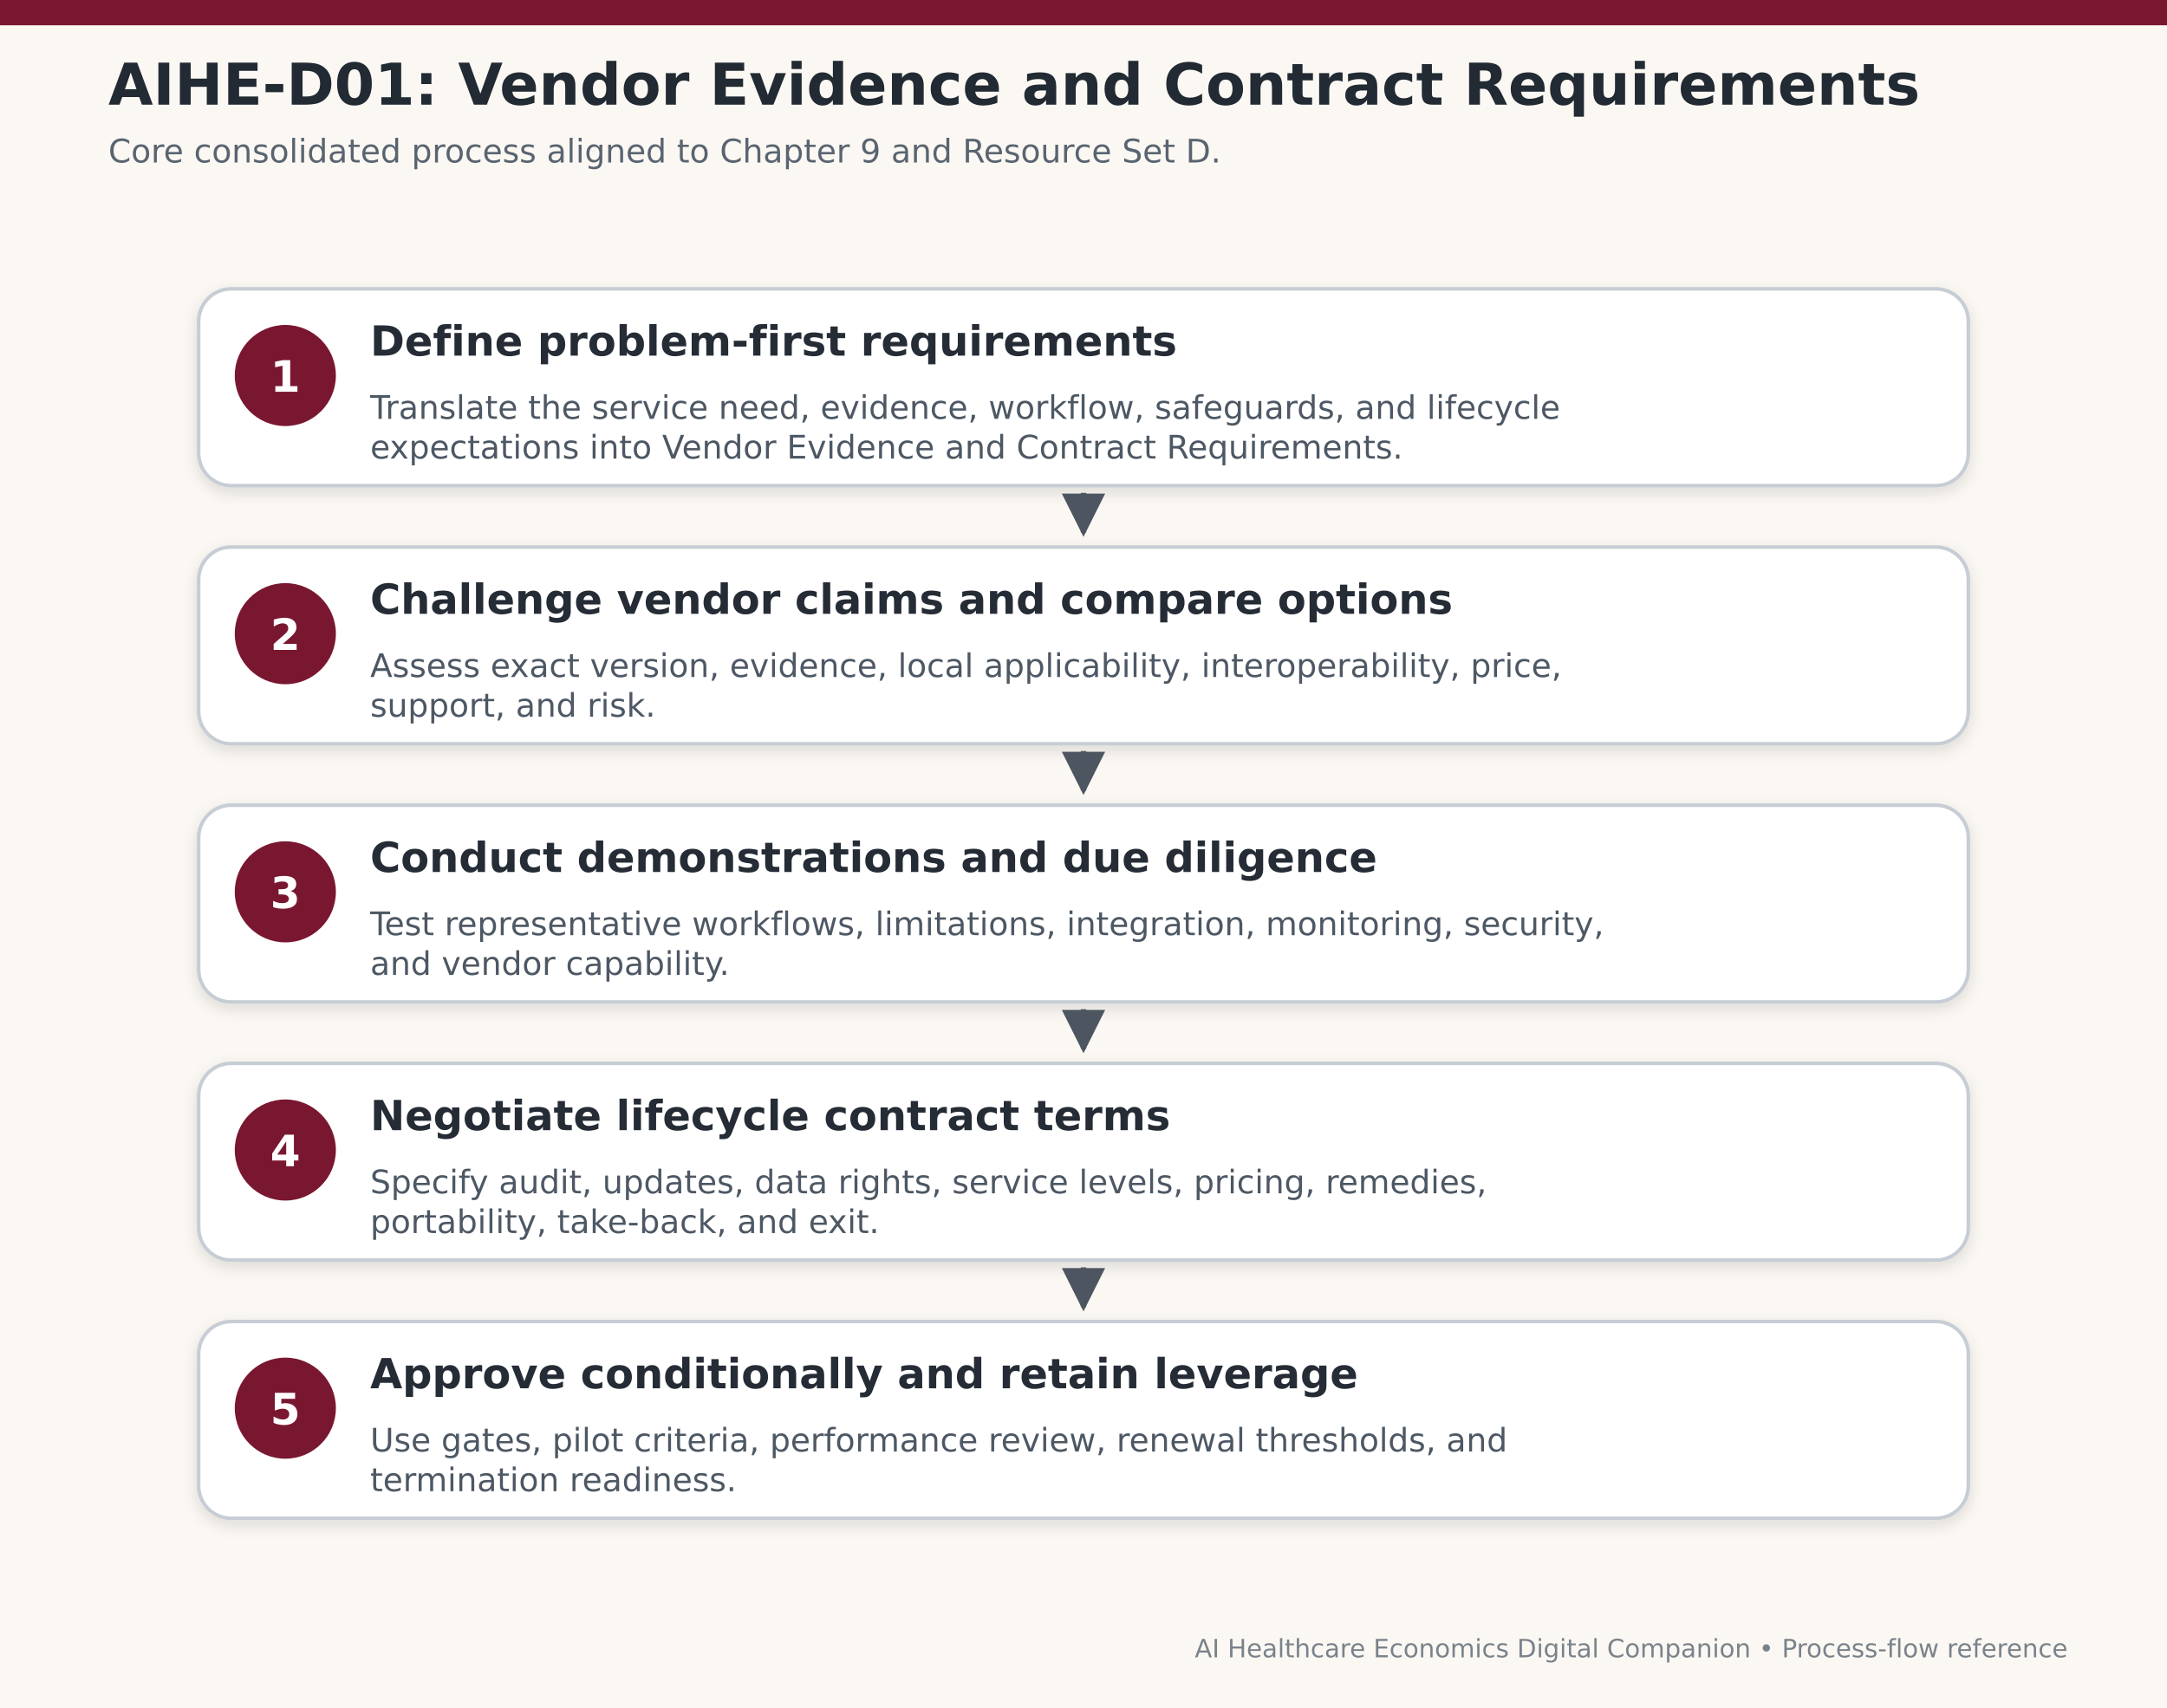
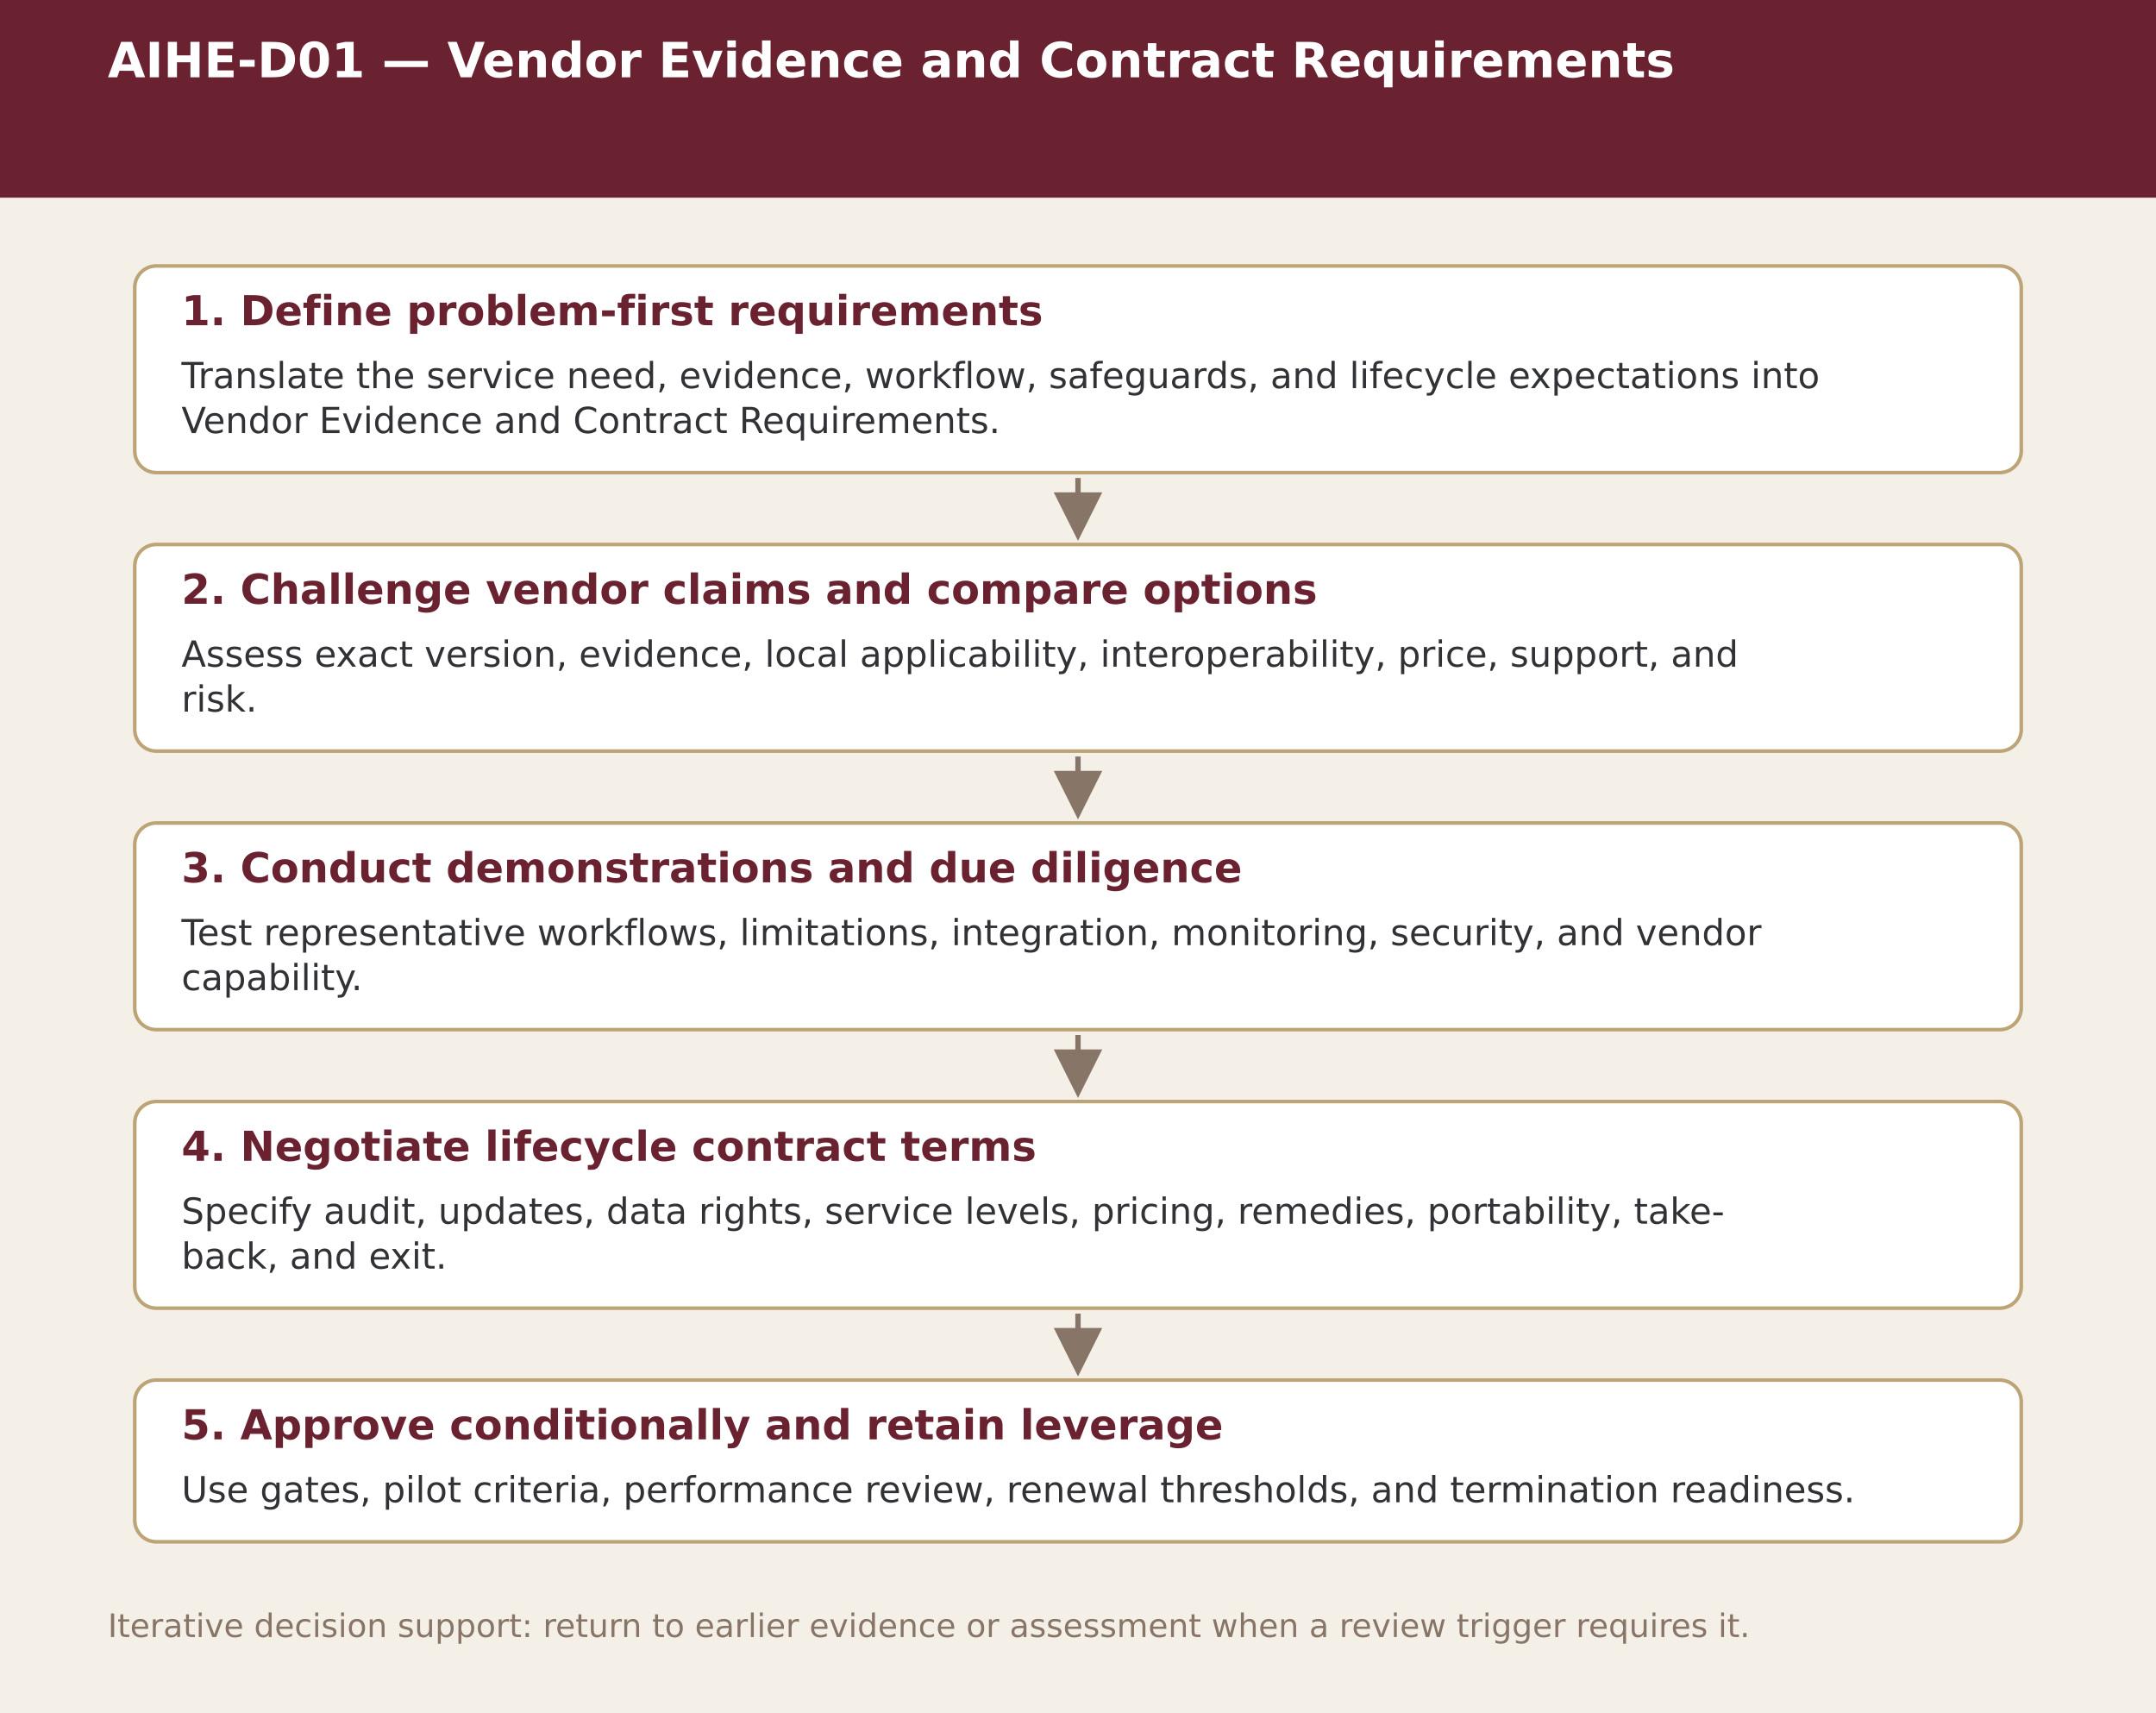
- <svg xmlns="http://www.w3.org/2000/svg" width="1200" height="946" viewBox="0 0 1200 946">
+ <svg xmlns="http://www.w3.org/2000/svg" width="1200" height="953" viewBox="0 0 1200 953">
+   <rect width="1200" height="953" fill="#F5F0E7" />
+   <rect width="1200" height="110" fill="#6B2230" />
  <defs>
-     <marker id="arrow" viewBox="0 0 10 10" refX="9" refY="5" markerWidth="8" markerHeight="8" orient="auto-start-reverse">
-       <path d="M 0 0 L 10 5 L 0 10 z" fill="#4D5560" />
+     <marker id="arrow" markerWidth="9" markerHeight="9" refX="7" refY="4.5" orient="auto">
+       <path d="M0,0 L9,4.5 L0,9 Z" fill="#877567" />
    </marker>
-     <filter id="shadow" x="-20%" y="-20%" width="140%" height="140%">
-       <feDropShadow dx="0" dy="3" stdDeviation="4" flood-color="#000000" flood-opacity="0.12" />
-     </filter>
  </defs>
-   <rect width="100%" height="100%" fill="#FBF8F3" />
-   <rect x="0" y="0" width="1200" height="14" fill="#7A1730" />
-   <text x="60" y="58" font-family="DejaVu Sans, Arial" font-size="32" font-weight="700" fill="#222A33">AIHE-D01: Vendor Evidence and Contract Requirements</text>
-   <text x="60" y="90" font-family="DejaVu Sans, Arial" font-size="18" fill="#5A6470">Core consolidated process aligned to Chapter 9 and Resource Set D.</text>
-   <rect x="110" y="160" rx="18" ry="18" width="980" height="109" fill="#FFFFFF" stroke="#C7CDD4" stroke-width="2" filter="url(#shadow)" />
-   <circle cx="158" cy="208" r="28" fill="#7A1730" />
-   <text x="158" y="217" text-anchor="middle" font-family="DejaVu Sans, Arial" font-size="24" font-weight="700" fill="#FFFFFF">1</text>
-   <text x="205" y="197" font-family="DejaVu Sans, Arial" font-size="23" font-weight="700" fill="#252C35">Define problem-first requirements</text>
-   <text x="205" y="232" font-family="DejaVu Sans, Arial" font-size="18" fill="#4D5864">Translate the service need, evidence, workflow, safeguards, and lifecycle</text>
-   <text x="205" y="254" font-family="DejaVu Sans, Arial" font-size="18" fill="#4D5864">expectations into Vendor Evidence and Contract Requirements.</text>
-   <line x1="600.0" y1="273" x2="600.0" y2="295" stroke="#4D5560" stroke-width="3" marker-end="url(#arrow)" />
-   <rect x="110" y="303" rx="18" ry="18" width="980" height="109" fill="#FFFFFF" stroke="#C7CDD4" stroke-width="2" filter="url(#shadow)" />
-   <circle cx="158" cy="351" r="28" fill="#7A1730" />
-   <text x="158" y="360" text-anchor="middle" font-family="DejaVu Sans, Arial" font-size="24" font-weight="700" fill="#FFFFFF">2</text>
-   <text x="205" y="340" font-family="DejaVu Sans, Arial" font-size="23" font-weight="700" fill="#252C35">Challenge vendor claims and compare options</text>
-   <text x="205" y="375" font-family="DejaVu Sans, Arial" font-size="18" fill="#4D5864">Assess exact version, evidence, local applicability, interoperability, price,</text>
-   <text x="205" y="397" font-family="DejaVu Sans, Arial" font-size="18" fill="#4D5864">support, and risk.</text>
-   <line x1="600.0" y1="416" x2="600.0" y2="438" stroke="#4D5560" stroke-width="3" marker-end="url(#arrow)" />
-   <rect x="110" y="446" rx="18" ry="18" width="980" height="109" fill="#FFFFFF" stroke="#C7CDD4" stroke-width="2" filter="url(#shadow)" />
-   <circle cx="158" cy="494" r="28" fill="#7A1730" />
-   <text x="158" y="503" text-anchor="middle" font-family="DejaVu Sans, Arial" font-size="24" font-weight="700" fill="#FFFFFF">3</text>
-   <text x="205" y="483" font-family="DejaVu Sans, Arial" font-size="23" font-weight="700" fill="#252C35">Conduct demonstrations and due diligence</text>
-   <text x="205" y="518" font-family="DejaVu Sans, Arial" font-size="18" fill="#4D5864">Test representative workflows, limitations, integration, monitoring, security,</text>
-   <text x="205" y="540" font-family="DejaVu Sans, Arial" font-size="18" fill="#4D5864">and vendor capability.</text>
-   <line x1="600.0" y1="559" x2="600.0" y2="581" stroke="#4D5560" stroke-width="3" marker-end="url(#arrow)" />
-   <rect x="110" y="589" rx="18" ry="18" width="980" height="109" fill="#FFFFFF" stroke="#C7CDD4" stroke-width="2" filter="url(#shadow)" />
-   <circle cx="158" cy="637" r="28" fill="#7A1730" />
-   <text x="158" y="646" text-anchor="middle" font-family="DejaVu Sans, Arial" font-size="24" font-weight="700" fill="#FFFFFF">4</text>
-   <text x="205" y="626" font-family="DejaVu Sans, Arial" font-size="23" font-weight="700" fill="#252C35">Negotiate lifecycle contract terms</text>
-   <text x="205" y="661" font-family="DejaVu Sans, Arial" font-size="18" fill="#4D5864">Specify audit, updates, data rights, service levels, pricing, remedies,</text>
-   <text x="205" y="683" font-family="DejaVu Sans, Arial" font-size="18" fill="#4D5864">portability, take-back, and exit.</text>
-   <line x1="600.0" y1="702" x2="600.0" y2="724" stroke="#4D5560" stroke-width="3" marker-end="url(#arrow)" />
-   <rect x="110" y="732" rx="18" ry="18" width="980" height="109" fill="#FFFFFF" stroke="#C7CDD4" stroke-width="2" filter="url(#shadow)" />
-   <circle cx="158" cy="780" r="28" fill="#7A1730" />
-   <text x="158" y="789" text-anchor="middle" font-family="DejaVu Sans, Arial" font-size="24" font-weight="700" fill="#FFFFFF">5</text>
-   <text x="205" y="769" font-family="DejaVu Sans, Arial" font-size="23" font-weight="700" fill="#252C35">Approve conditionally and retain leverage</text>
-   <text x="205" y="804" font-family="DejaVu Sans, Arial" font-size="18" fill="#4D5864">Use gates, pilot criteria, performance review, renewal thresholds, and</text>
-   <text x="205" y="826" font-family="DejaVu Sans, Arial" font-size="18" fill="#4D5864">termination readiness.</text>
-   <text x="1145" y="918" text-anchor="end" font-family="DejaVu Sans, Arial" font-size="14" fill="#7A828B">AI Healthcare Economics Digital Companion • Process-flow reference</text>
+   <text x="60" y="43" font-family="DejaVu Sans, sans-serif" font-size="27" font-weight="bold" fill="#FFFFFF">AIHE-D01 — Vendor Evidence and Contract Requirements</text>
+   <rect x="75" y="148" width="1050" height="115" rx="12" fill="#FFFFFF" stroke="#BDA477" stroke-width="2" />
+   <text x="101" y="181" font-family="DejaVu Sans, sans-serif" font-size="23" font-weight="bold" fill="#6B2230">1. Define problem-first requirements</text>
+   <text x="101" y="216" font-family="DejaVu Sans, sans-serif" font-size="20" fill="#303236">Translate the service need, evidence, workflow, safeguards, and lifecycle expectations into</text>
+   <text x="101" y="241" font-family="DejaVu Sans, sans-serif" font-size="20" fill="#303236">Vendor Evidence and Contract Requirements.</text>
+   <path d="M600,266 V295" stroke="#877567" stroke-width="3" marker-end="url(#arrow)" />
+   <rect x="75" y="303" width="1050" height="115" rx="12" fill="#FFFFFF" stroke="#BDA477" stroke-width="2" />
+   <text x="101" y="336" font-family="DejaVu Sans, sans-serif" font-size="23" font-weight="bold" fill="#6B2230">2. Challenge vendor claims and compare options</text>
+   <text x="101" y="371" font-family="DejaVu Sans, sans-serif" font-size="20" fill="#303236">Assess exact version, evidence, local applicability, interoperability, price, support, and</text>
+   <text x="101" y="396" font-family="DejaVu Sans, sans-serif" font-size="20" fill="#303236">risk.</text>
+   <path d="M600,421 V450" stroke="#877567" stroke-width="3" marker-end="url(#arrow)" />
+   <rect x="75" y="458" width="1050" height="115" rx="12" fill="#FFFFFF" stroke="#BDA477" stroke-width="2" />
+   <text x="101" y="491" font-family="DejaVu Sans, sans-serif" font-size="23" font-weight="bold" fill="#6B2230">3. Conduct demonstrations and due diligence</text>
+   <text x="101" y="526" font-family="DejaVu Sans, sans-serif" font-size="20" fill="#303236">Test representative workflows, limitations, integration, monitoring, security, and vendor</text>
+   <text x="101" y="551" font-family="DejaVu Sans, sans-serif" font-size="20" fill="#303236">capability.</text>
+   <path d="M600,576 V605" stroke="#877567" stroke-width="3" marker-end="url(#arrow)" />
+   <rect x="75" y="613" width="1050" height="115" rx="12" fill="#FFFFFF" stroke="#BDA477" stroke-width="2" />
+   <text x="101" y="646" font-family="DejaVu Sans, sans-serif" font-size="23" font-weight="bold" fill="#6B2230">4. Negotiate lifecycle contract terms</text>
+   <text x="101" y="681" font-family="DejaVu Sans, sans-serif" font-size="20" fill="#303236">Specify audit, updates, data rights, service levels, pricing, remedies, portability, take-</text>
+   <text x="101" y="706" font-family="DejaVu Sans, sans-serif" font-size="20" fill="#303236">back, and exit.</text>
+   <path d="M600,731 V760" stroke="#877567" stroke-width="3" marker-end="url(#arrow)" />
+   <rect x="75" y="768" width="1050" height="90" rx="12" fill="#FFFFFF" stroke="#BDA477" stroke-width="2" />
+   <text x="101" y="801" font-family="DejaVu Sans, sans-serif" font-size="23" font-weight="bold" fill="#6B2230">5. Approve conditionally and retain leverage</text>
+   <text x="101" y="836" font-family="DejaVu Sans, sans-serif" font-size="20" fill="#303236">Use gates, pilot criteria, performance review, renewal thresholds, and termination readiness.</text>
+   <text x="60" y="911" font-family="DejaVu Sans, sans-serif" font-size="18" fill="#877567">Iterative decision support: return to earlier evidence or assessment when a review trigger requires it.</text>
</svg>
